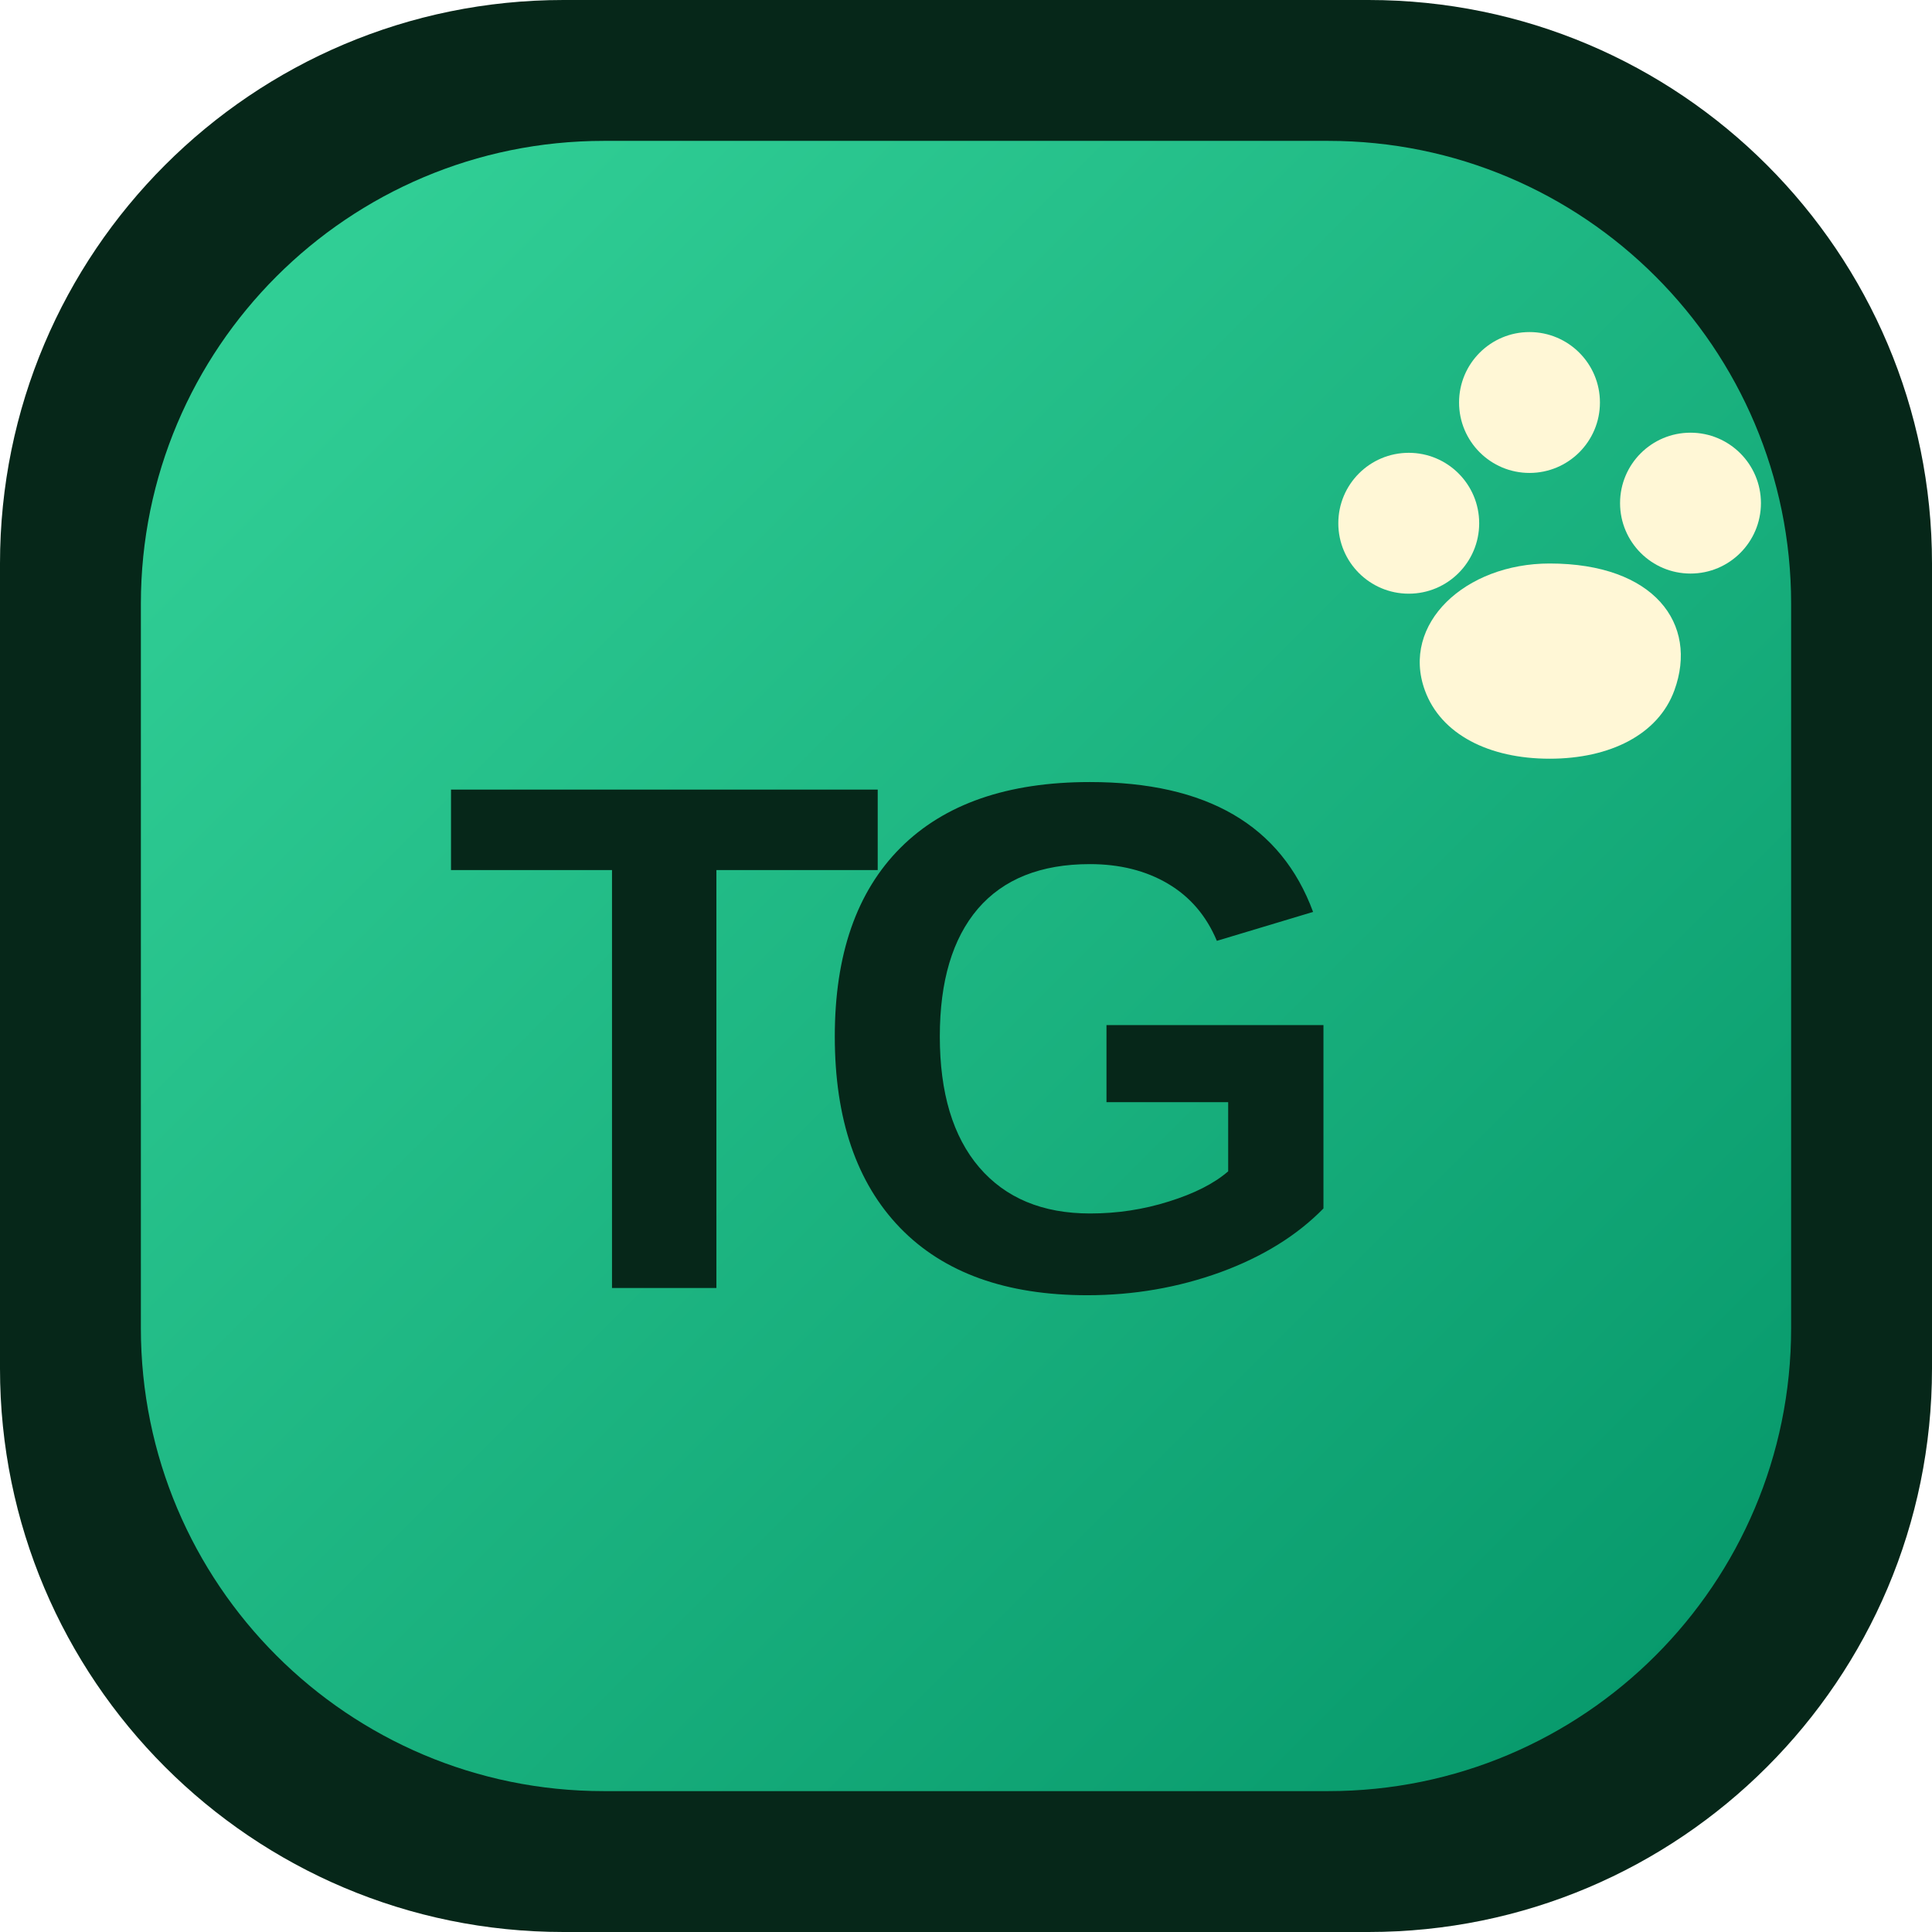
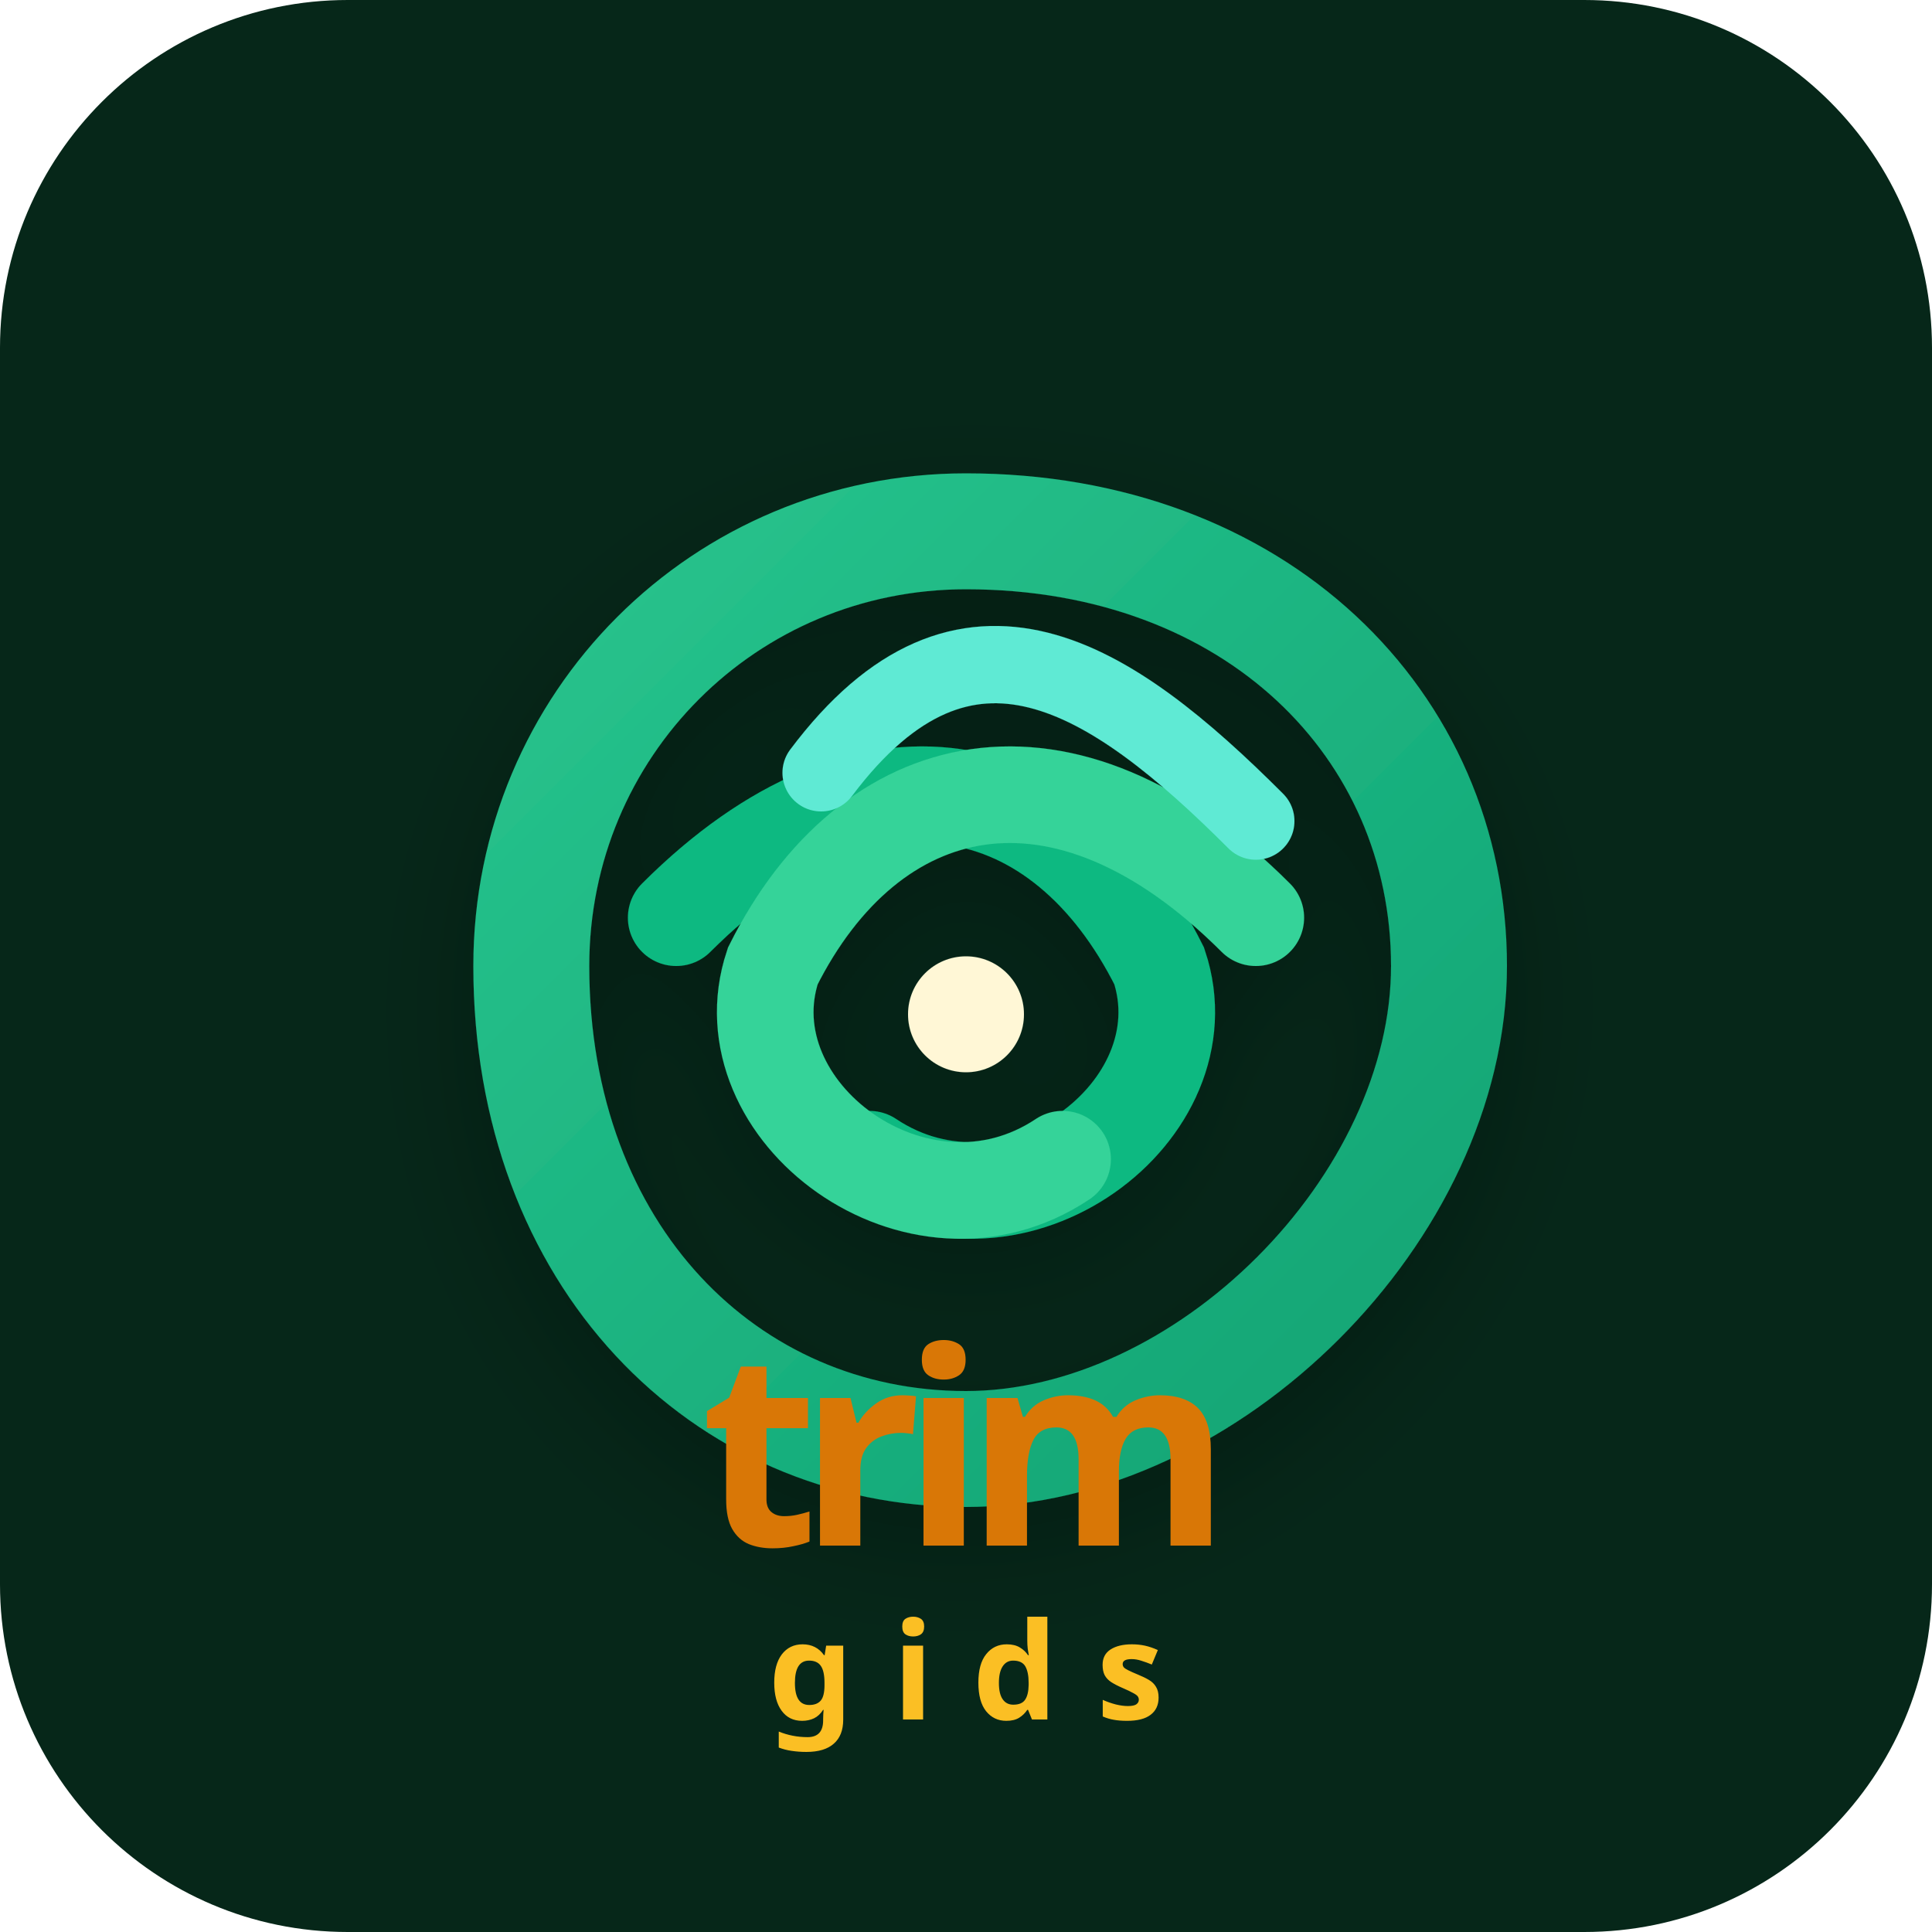
- <svg xmlns="http://www.w3.org/2000/svg" viewBox="0 0 96 96" role="img" aria-labelledby="title">
+ <svg xmlns="http://www.w3.org/2000/svg" viewBox="0 0 200 200" role="img" aria-labelledby="title">
  <defs>
-     <linearGradient id="g" x1="8" y1="8" x2="88" y2="88" gradientUnits="userSpaceOnUse">
+     <linearGradient id="g" x1="10" y1="10" x2="190" y2="190" gradientUnits="userSpaceOnUse">
      <stop stop-color="#34d399" />
      <stop offset="1" stop-color="#059669" />
    </linearGradient>
+     <filter id="shadow" x="-20%" y="-20%" width="140%" height="140%">
+       <feDropShadow dx="0" dy="4" stdDeviation="6" flood-color="#000000" flood-opacity="0.25" />
+     </filter>
  </defs>
-   <rect width="96" height="96" rx="28" fill="#062719" />
-   <rect x="7" y="7" width="82" height="82" rx="23" fill="url(#g)" />
-   <text x="45" y="64" text-anchor="middle" fill="#062719" font-family="Arial,Helvetica,sans-serif" font-size="36" font-weight="800" letter-spacing="-4">TG</text>
-   <g fill="#fff7d6" aria-hidden="true">
-     <circle cx="76" cy="20" r="3.5" />
-     <circle cx="84" cy="25" r="3.5" />
-     <circle cx="70" cy="26" r="3.5" />
-     <path d="M77 28c-4.2 0-7.4 3-6.2 6.3.8 2.2 3.2 3.4 6.2 3.4s5.4-1.2 6.2-3.4C84.4 31 82.2 28 77 28Z" />
+   <rect width="200" height="200" rx="36" fill="#062719" />
+   <g filter="url(#shadow)" fill="url(#g)">
+     <path d="M100 55 C130 55 150 75 150 100 C150 125 125 150 100 150 C75 150 55 130 55 100 C55 75 75 55 100 55 Z" fill="none" stroke="url(#g)" stroke-width="12" stroke-linecap="round" />
+     <path d="M70 95 C90 75 110 80 120 100 C125 115 105 130 90 120" fill="none" stroke="#10b981" stroke-width="10" stroke-linecap="round" />
+     <path d="M130 95 C110 75 90 80 80 100 C75 115 95 130 110 120" fill="none" stroke="#34d399" stroke-width="10" stroke-linecap="round" />
+     <path d="M85 80 C100 60 115 70 130 85" fill="none" stroke="#5eead4" stroke-width="8" stroke-linecap="round" />
+     <circle cx="100" cy="105" r="6" fill="#fff7d6" />
  </g>
+   <text x="100" y="160" text-anchor="middle" fill="#d97706" font-family="'Plus Jakarta Sans', 'Sora', system-ui, sans-serif" font-size="28" font-weight="800" letter-spacing="-2">trim</text>
+   <text x="100" y="178" text-anchor="middle" fill="#fbbf24" font-family="'Sora', 'Plus Jakarta Sans', system-ui, sans-serif" font-size="14" font-weight="600" letter-spacing="4">gids</text>
</svg>
